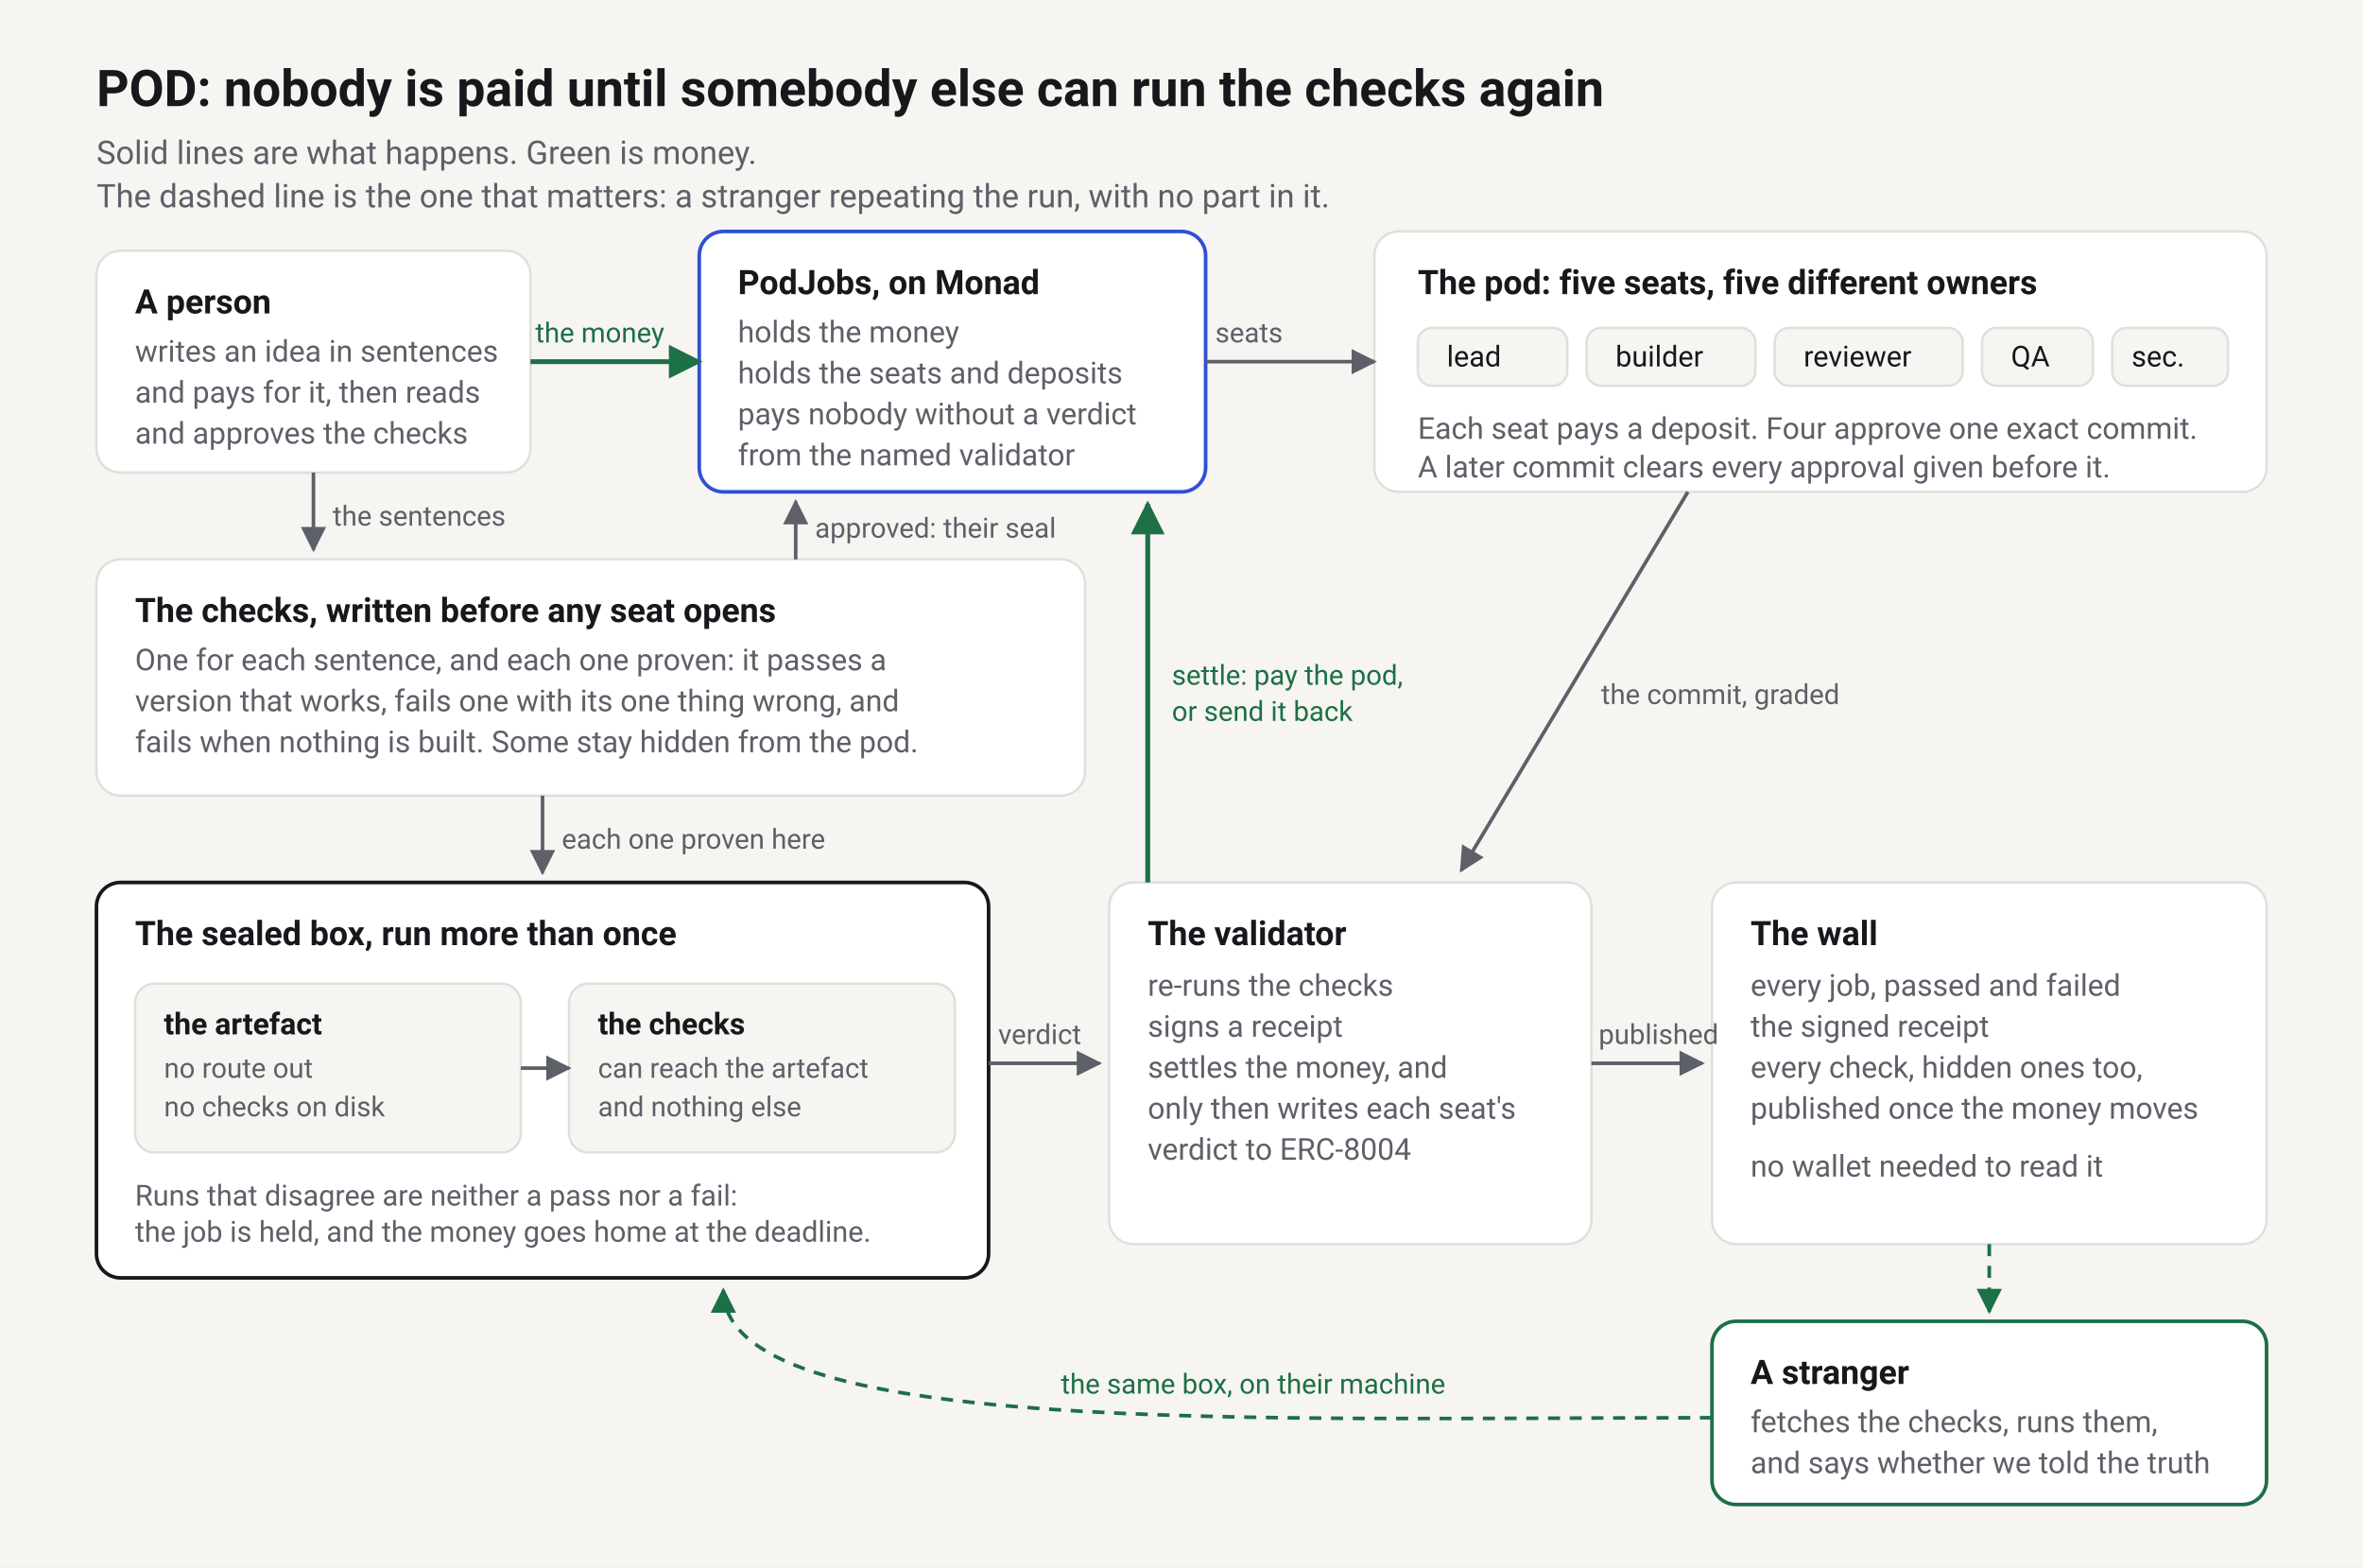
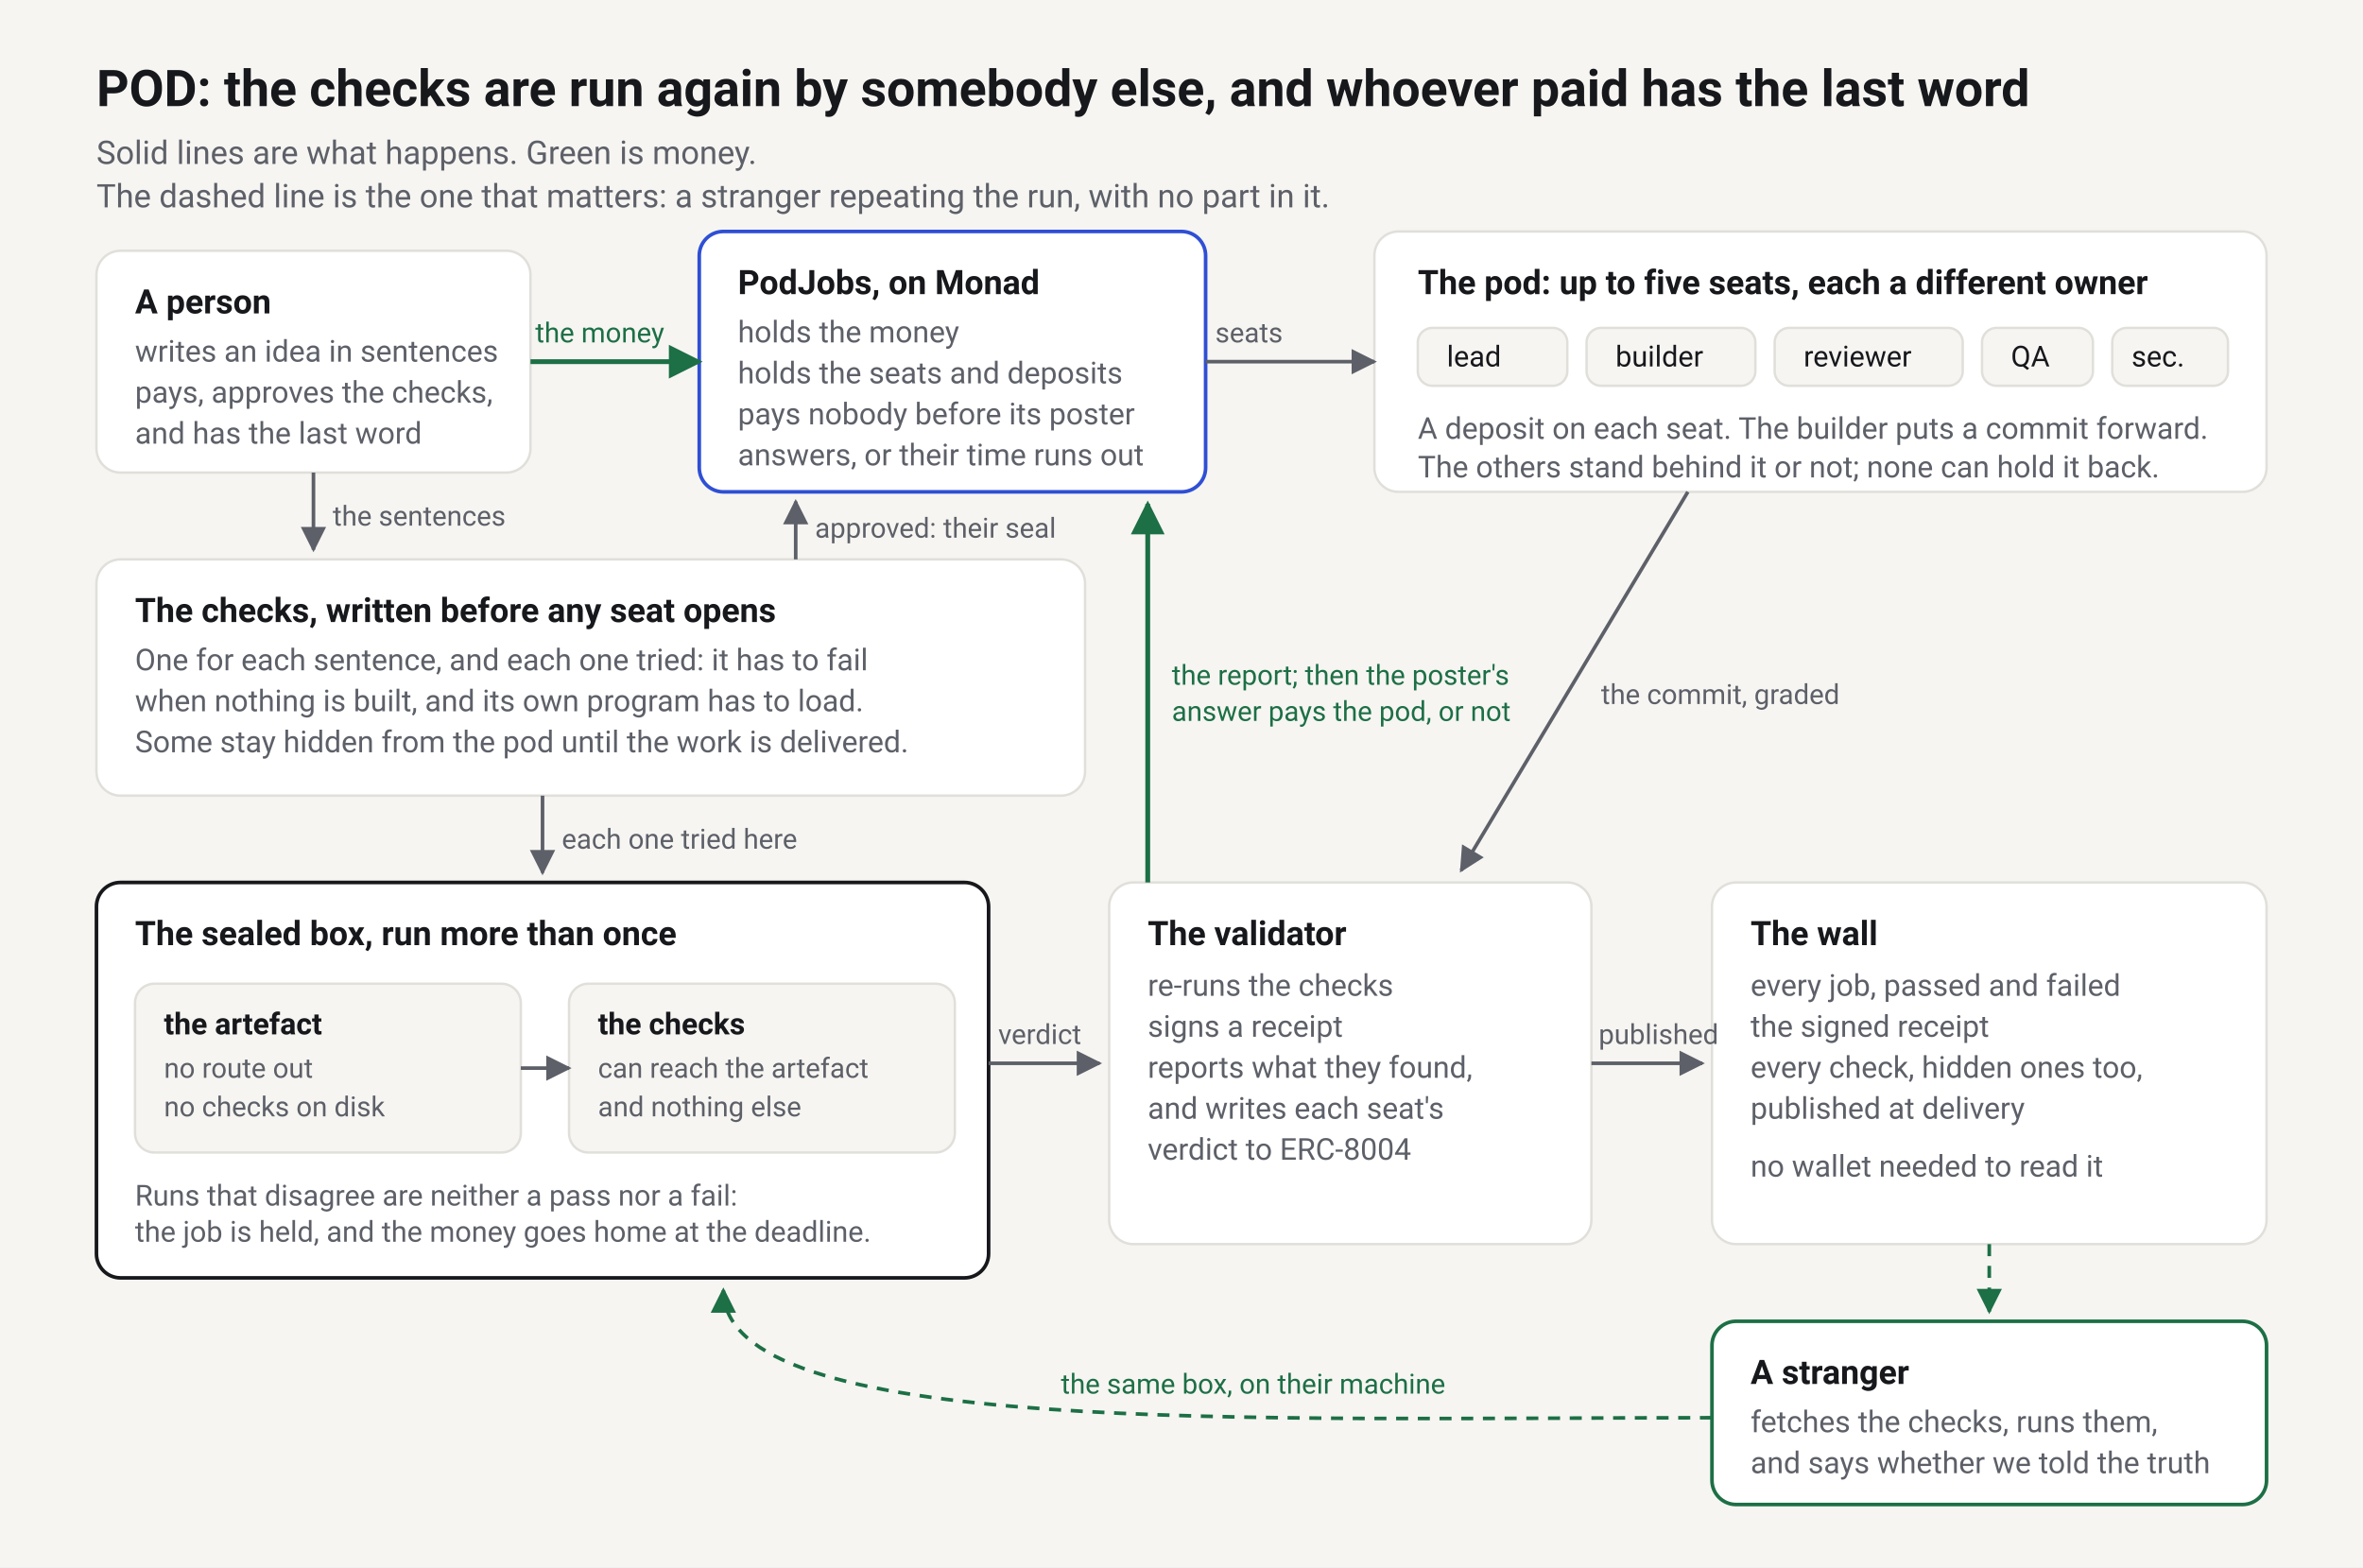
<svg xmlns="http://www.w3.org/2000/svg" viewBox="0 0 980 650" width="980" height="650" font-family="ui-sans-serif, system-ui, -apple-system, Segoe UI, Roboto, sans-serif">
  <defs>
    <marker id="arrow" viewBox="0 0 10 10" refX="9" refY="5" markerWidth="7" markerHeight="7" orient="auto-start-reverse">
      <path d="M 0 0 L 10 5 L 0 10 z" fill="#5d6068" />
    </marker>
    <marker id="arrowMoney" viewBox="0 0 10 10" refX="9" refY="5" markerWidth="7" markerHeight="7" orient="auto-start-reverse">
      <path d="M 0 0 L 10 5 L 0 10 z" fill="#1d6f45" />
    </marker>
  </defs>
  <rect width="980" height="650" fill="#f6f5f2" />
-   <text x="40" y="44" font-size="21" font-weight="700" fill="#17181c">POD: nobody is paid until somebody else can run the checks again</text>
+   <text x="40" y="44" font-size="21" font-weight="700" fill="#17181c">POD: the checks are run again by somebody else, and whoever paid has the last word</text>
  <text x="40" y="68" font-size="13.5" fill="#5d6068">Solid lines are what happens. Green is money.</text>
  <text x="40" y="86" font-size="13.5" fill="#5d6068">The dashed line is the one that matters: a stranger repeating the run, with no part in it.</text>
  <rect x="40" y="104" width="180" height="92" rx="10" fill="#ffffff" stroke="#e0dfda" />
  <text x="56" y="130" font-size="14" font-weight="600" fill="#17181c">A person</text>
  <text x="56" y="150" font-size="12.5" fill="#5d6068">writes an idea in sentences</text>
-   <text x="56" y="167" font-size="12.5" fill="#5d6068">and pays for it, then reads</text>
-   <text x="56" y="184" font-size="12.5" fill="#5d6068">and approves the checks</text>
+   <text x="56" y="167" font-size="12.5" fill="#5d6068">pays, approves the checks,</text>
+   <text x="56" y="184" font-size="12.5" fill="#5d6068">and has the last word</text>
  <rect x="290" y="96" width="210" height="108" rx="10" fill="#ffffff" stroke="#2f4fd4" stroke-width="1.5" />
  <text x="306" y="122" font-size="14" font-weight="600" fill="#17181c">PodJobs, on Monad</text>
  <text x="306" y="142" font-size="12.5" fill="#5d6068">holds the money</text>
  <text x="306" y="159" font-size="12.5" fill="#5d6068">holds the seats and deposits</text>
-   <text x="306" y="176" font-size="12.5" fill="#5d6068">pays nobody without a verdict</text>
-   <text x="306" y="193" font-size="12.5" fill="#5d6068">from the named validator</text>
+   <text x="306" y="176" font-size="12.5" fill="#5d6068">pays nobody before its poster</text>
+   <text x="306" y="193" font-size="12.5" fill="#5d6068">answers, or their time runs out</text>
  <rect x="570" y="96" width="370" height="108" rx="10" fill="#ffffff" stroke="#e0dfda" />
-   <text x="588" y="122" font-size="14" font-weight="600" fill="#17181c">The pod: five seats, five different owners</text>
+   <text x="588" y="122" font-size="14" font-weight="600" fill="#17181c">The pod: up to five seats, each a different owner</text>
  <g font-size="12" fill="#17181c">
    <rect x="588" y="136" width="62" height="24" rx="6" fill="#f6f5f2" stroke="#e0dfda" />
    <text x="600" y="152">lead</text>
    <rect x="658" y="136" width="70" height="24" rx="6" fill="#f6f5f2" stroke="#e0dfda" />
    <text x="670" y="152">builder</text>
    <rect x="736" y="136" width="78" height="24" rx="6" fill="#f6f5f2" stroke="#e0dfda" />
    <text x="748" y="152">reviewer</text>
    <rect x="822" y="136" width="46" height="24" rx="6" fill="#f6f5f2" stroke="#e0dfda" />
    <text x="834" y="152">QA</text>
    <rect x="876" y="136" width="48" height="24" rx="6" fill="#f6f5f2" stroke="#e0dfda" />
    <text x="884" y="152">sec.</text>
  </g>
-   <text x="588" y="182" font-size="12.5" fill="#5d6068">Each seat pays a deposit. Four approve one exact commit.</text>
-   <text x="588" y="198" font-size="12.5" fill="#5d6068">A later commit clears every approval given before it.</text>
+   <text x="588" y="182" font-size="12.5" fill="#5d6068">A deposit on each seat. The builder puts a commit forward.</text>
+   <text x="588" y="198" font-size="12.5" fill="#5d6068">The others stand behind it or not; none can hold it back.</text>
  <rect x="40" y="232" width="410" height="98" rx="10" fill="#ffffff" stroke="#e0dfda" />
  <text x="56" y="258" font-size="14" font-weight="600" fill="#17181c">The checks, written before any seat opens</text>
-   <text x="56" y="278" font-size="12.5" fill="#5d6068">One for each sentence, and each one proven: it passes a</text>
-   <text x="56" y="295" font-size="12.5" fill="#5d6068">version that works, fails one with its one thing wrong, and</text>
-   <text x="56" y="312" font-size="12.5" fill="#5d6068">fails when nothing is built. Some stay hidden from the pod.</text>
+   <text x="56" y="278" font-size="12.5" fill="#5d6068">One for each sentence, and each one tried: it has to fail</text>
+   <text x="56" y="295" font-size="12.5" fill="#5d6068">when nothing is built, and its own program has to load.</text>
+   <text x="56" y="312" font-size="12.5" fill="#5d6068">Some stay hidden from the pod until the work is delivered.</text>
  <rect x="40" y="366" width="370" height="164" rx="10" fill="#ffffff" stroke="#17181c" stroke-width="1.5" />
  <text x="56" y="392" font-size="14" font-weight="600" fill="#17181c">The sealed box, run more than once</text>
  <rect x="56" y="408" width="160" height="70" rx="8" fill="#f6f5f2" stroke="#e0dfda" />
  <text x="68" y="429" font-size="12.5" font-weight="600" fill="#17181c">the artefact</text>
  <text x="68" y="447" font-size="11.5" fill="#5d6068">no route out</text>
  <text x="68" y="463" font-size="11.5" fill="#5d6068">no checks on disk</text>
  <rect x="236" y="408" width="160" height="70" rx="8" fill="#f6f5f2" stroke="#e0dfda" />
  <text x="248" y="429" font-size="12.5" font-weight="600" fill="#17181c">the checks</text>
  <text x="248" y="447" font-size="11.5" fill="#5d6068">can reach the artefact</text>
  <text x="248" y="463" font-size="11.5" fill="#5d6068">and nothing else</text>
  <line x1="216" y1="443" x2="236" y2="443" stroke="#5d6068" stroke-width="1.5" marker-end="url(#arrow)" />
  <text x="56" y="500" font-size="12" fill="#5d6068">Runs that disagree are neither a pass nor a fail:</text>
  <text x="56" y="515" font-size="12" fill="#5d6068">the job is held, and the money goes home at the deadline.</text>
  <rect x="460" y="366" width="200" height="150" rx="10" fill="#ffffff" stroke="#e0dfda" />
  <text x="476" y="392" font-size="14" font-weight="600" fill="#17181c">The validator</text>
  <text x="476" y="413" font-size="12.5" fill="#5d6068">re-runs the checks</text>
  <text x="476" y="430" font-size="12.5" fill="#5d6068">signs a receipt</text>
-   <text x="476" y="447" font-size="12.5" fill="#5d6068">settles the money, and</text>
-   <text x="476" y="464" font-size="12.5" fill="#5d6068">only then writes each seat's</text>
+   <text x="476" y="447" font-size="12.5" fill="#5d6068">reports what they found,</text>
+   <text x="476" y="464" font-size="12.5" fill="#5d6068">and writes each seat's</text>
  <text x="476" y="481" font-size="12.5" fill="#5d6068">verdict to ERC-8004</text>
  <rect x="710" y="366" width="230" height="150" rx="10" fill="#ffffff" stroke="#e0dfda" />
  <text x="726" y="392" font-size="14" font-weight="600" fill="#17181c">The wall</text>
  <text x="726" y="413" font-size="12.5" fill="#5d6068">every job, passed and failed</text>
  <text x="726" y="430" font-size="12.5" fill="#5d6068">the signed receipt</text>
  <text x="726" y="447" font-size="12.5" fill="#5d6068">every check, hidden ones too,</text>
-   <text x="726" y="464" font-size="12.5" fill="#5d6068">published once the money moves</text>
+   <text x="726" y="464" font-size="12.5" fill="#5d6068">published at delivery</text>
  <text x="726" y="488" font-size="12.5" fill="#5d6068">no wallet needed to read it</text>
  <rect x="710" y="548" width="230" height="76" rx="10" fill="#ffffff" stroke="#1d6f45" stroke-width="1.5" />
  <text x="726" y="574" font-size="14" font-weight="600" fill="#17181c">A stranger</text>
  <text x="726" y="594" font-size="12.5" fill="#5d6068">fetches the checks, runs them,</text>
  <text x="726" y="611" font-size="12.5" fill="#5d6068">and says whether we told the truth</text>
  <line x1="220" y1="150" x2="290" y2="150" stroke="#1d6f45" stroke-width="2" marker-end="url(#arrowMoney)" />
  <text x="222" y="142" font-size="11.5" fill="#1d6f45">the money</text>
  <line x1="130" y1="196" x2="130" y2="228" stroke="#5d6068" stroke-width="1.5" marker-end="url(#arrow)" />
  <text x="138" y="218" font-size="11.5" fill="#5d6068">the sentences</text>
  <line x1="330" y1="232" x2="330" y2="208" stroke="#5d6068" stroke-width="1.5" marker-end="url(#arrow)" />
  <text x="338" y="223" font-size="11.5" fill="#5d6068">approved: their seal</text>
  <line x1="500" y1="150" x2="570" y2="150" stroke="#5d6068" stroke-width="1.5" marker-end="url(#arrow)" />
  <text x="504" y="142" font-size="11.5" fill="#5d6068">seats</text>
  <line x1="225" y1="330" x2="225" y2="362" stroke="#5d6068" stroke-width="1.5" marker-end="url(#arrow)" />
-   <text x="233" y="352" font-size="11.5" fill="#5d6068">each one proven here</text>
+   <text x="233" y="352" font-size="11.5" fill="#5d6068">each one tried here</text>
  <line x1="700" y1="204" x2="606" y2="361" stroke="#5d6068" stroke-width="1.5" marker-end="url(#arrow)" />
  <text x="664" y="292" font-size="11.5" fill="#5d6068">the commit, graded</text>
  <line x1="476" y1="366" x2="476" y2="209" stroke="#1d6f45" stroke-width="2" marker-end="url(#arrowMoney)" />
-   <text x="486" y="284" font-size="11.5" fill="#1d6f45">settle: pay the pod,</text>
-   <text x="486" y="299" font-size="11.5" fill="#1d6f45">or send it back</text>
+   <text x="486" y="284" font-size="11.5" fill="#1d6f45">the report; then the poster's</text>
+   <text x="486" y="299" font-size="11.5" fill="#1d6f45">answer pays the pod, or not</text>
  <line x1="410" y1="441" x2="456" y2="441" stroke="#5d6068" stroke-width="1.5" marker-end="url(#arrow)" />
  <text x="414" y="433" font-size="11.5" fill="#5d6068">verdict</text>
  <line x1="660" y1="441" x2="706" y2="441" stroke="#5d6068" stroke-width="1.5" marker-end="url(#arrow)" />
  <text x="663" y="433" font-size="11.5" fill="#5d6068">published</text>
  <line x1="825" y1="516" x2="825" y2="544" stroke="#1d6f45" stroke-width="1.5" stroke-dasharray="5 4" marker-end="url(#arrowMoney)" />
  <path d="M 710 588 C 520 588 300 596 300 535" fill="none" stroke="#1d6f45" stroke-width="1.5" stroke-dasharray="5 4" marker-end="url(#arrowMoney)" />
  <text x="440" y="578" font-size="11.5" fill="#1d6f45">the same box, on their machine</text>
</svg>
